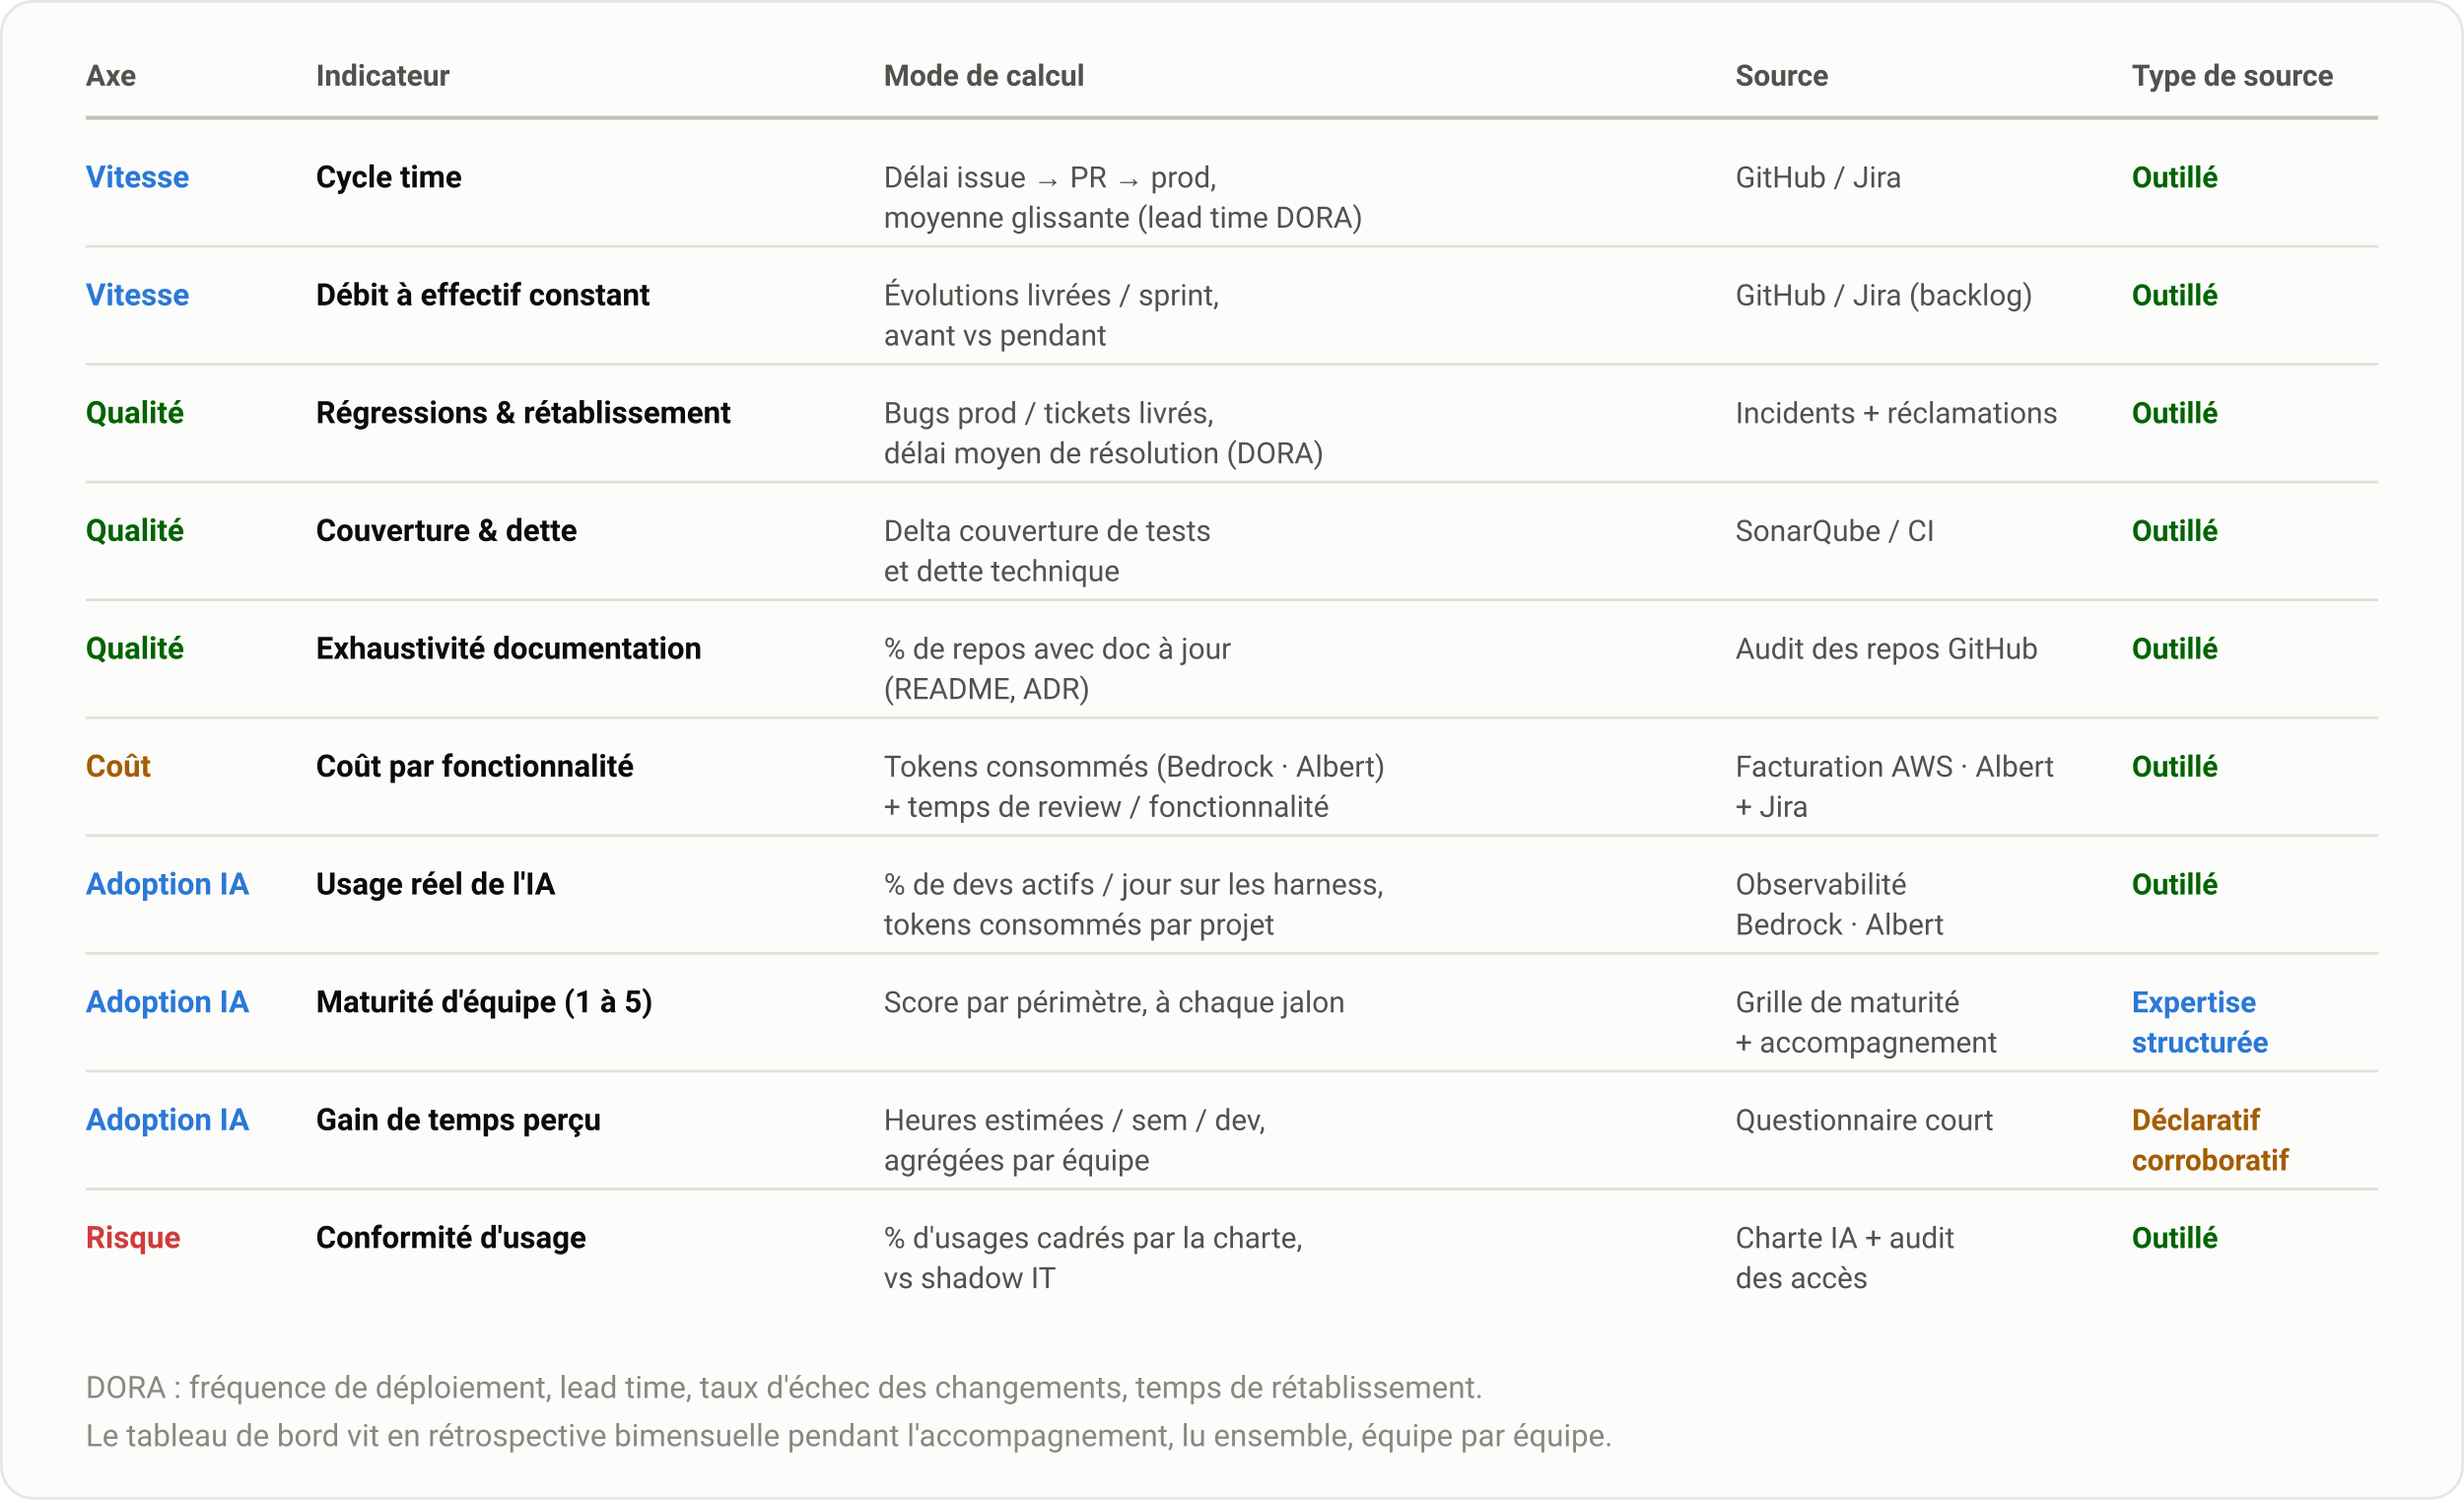
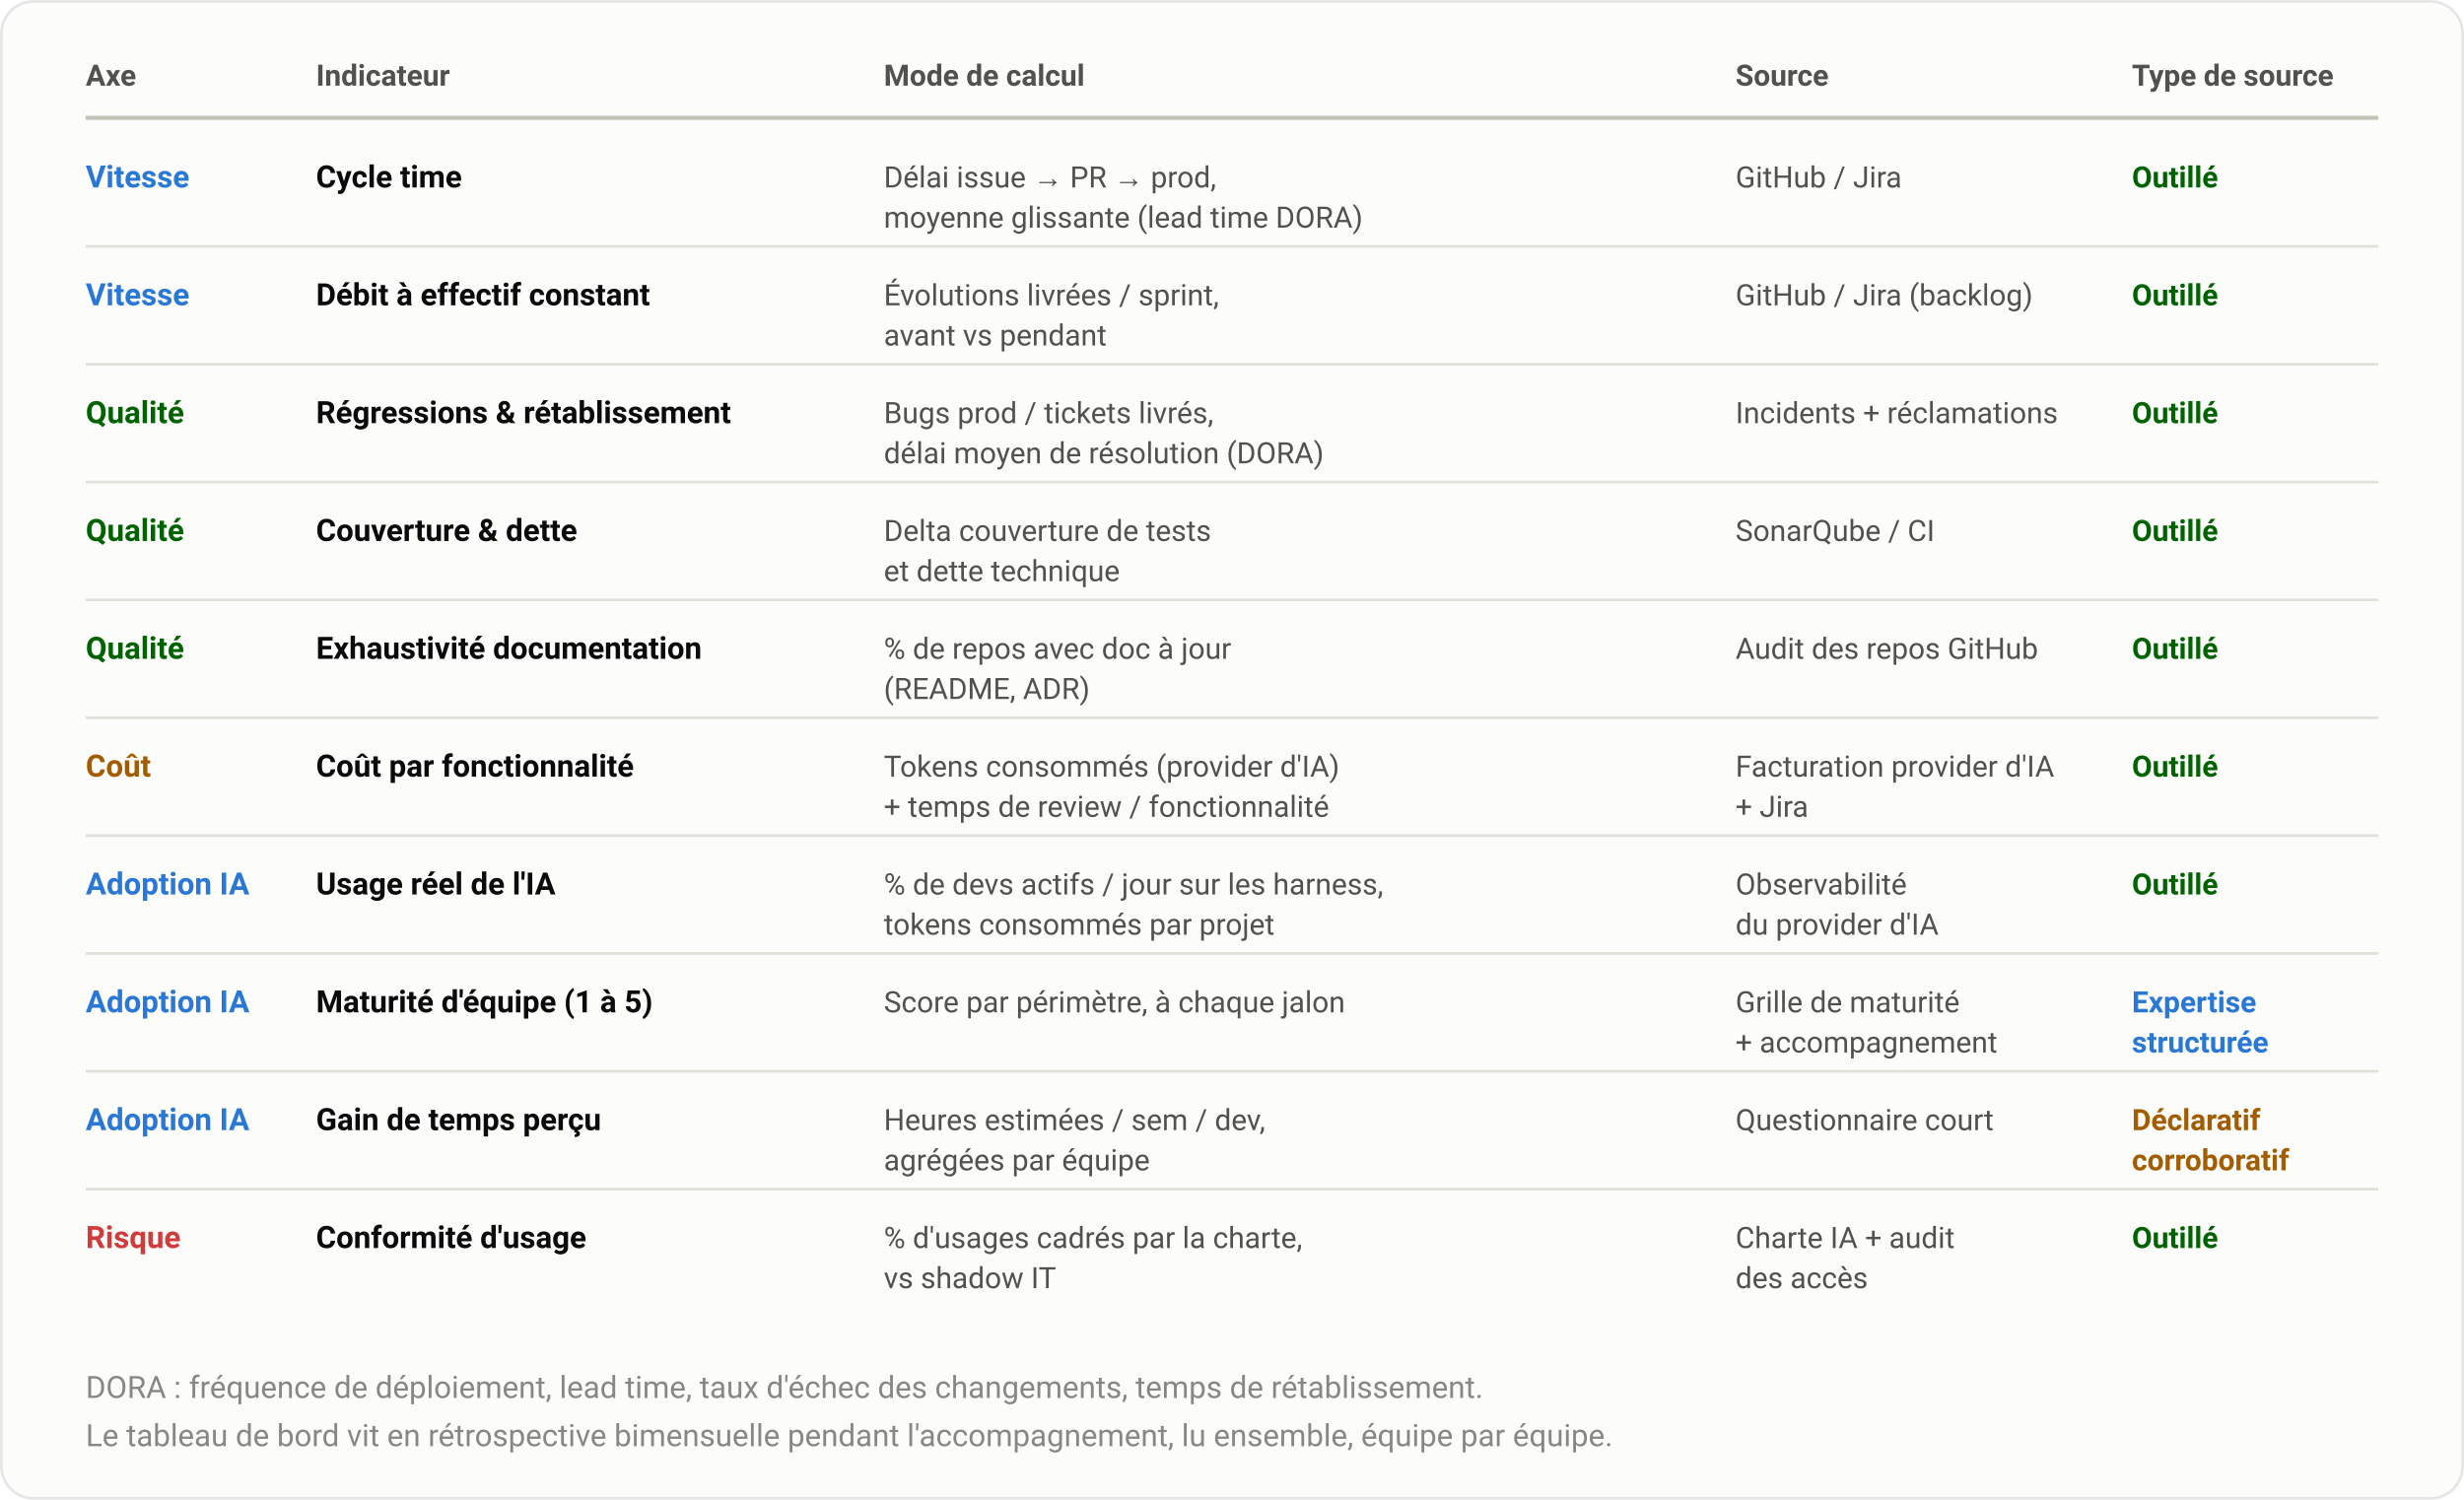
<svg xmlns="http://www.w3.org/2000/svg" width="920" height="560" viewBox="0 0 920 560" font-family="-apple-system,'Segoe UI',system-ui,Roboto,'Helvetica Neue',Arial,sans-serif">
  <rect x="0.5" y="0.5" width="919" height="559" rx="12" fill="#fcfcfb" stroke="rgba(11,11,11,0.10)" />
  <text x="32" y="32" font-size="11" fill="#52514e" font-weight="600" text-anchor="start">Axe</text>
  <text x="118" y="32" font-size="11" fill="#52514e" font-weight="600" text-anchor="start">Indicateur</text>
  <text x="330" y="32" font-size="11" fill="#52514e" font-weight="600" text-anchor="start">Mode de calcul</text>
  <text x="648" y="32" font-size="11" fill="#52514e" font-weight="600" text-anchor="start">Source</text>
  <text x="796" y="32" font-size="11" fill="#52514e" font-weight="600" text-anchor="start">Type de source</text>
  <line x1="32" y1="44" x2="888" y2="44" stroke="#c3c2b7" stroke-width="1.5" />
  <text x="32" y="70" font-size="11.5" fill="#2a78d6" font-weight="600" text-anchor="start">Vitesse</text>
  <text x="118" y="70" font-size="11.5" fill="#0b0b0b" font-weight="600" text-anchor="start">Cycle time</text>
  <text x="330" y="70" font-size="11" fill="#52514e" font-weight="normal" text-anchor="start">Délai issue → PR → prod,</text>
  <text x="330" y="85" font-size="11" fill="#52514e" font-weight="normal" text-anchor="start">moyenne glissante (lead time DORA)</text>
  <text x="648" y="70" font-size="11" fill="#52514e" font-weight="normal" text-anchor="start">GitHub / Jira</text>
  <text x="796" y="70" font-size="11" fill="#006300" font-weight="600" text-anchor="start">Outillé</text>
  <line x1="32" y1="92" x2="888" y2="92" stroke="#e1e0d9" stroke-width="1" />
  <text x="32" y="114" font-size="11.5" fill="#2a78d6" font-weight="600" text-anchor="start">Vitesse</text>
  <text x="118" y="114" font-size="11.5" fill="#0b0b0b" font-weight="600" text-anchor="start">Débit à effectif constant</text>
  <text x="330" y="114" font-size="11" fill="#52514e" font-weight="normal" text-anchor="start">Évolutions livrées / sprint,</text>
  <text x="330" y="129" font-size="11" fill="#52514e" font-weight="normal" text-anchor="start">avant vs pendant</text>
  <text x="648" y="114" font-size="11" fill="#52514e" font-weight="normal" text-anchor="start">GitHub / Jira (backlog)</text>
  <text x="796" y="114" font-size="11" fill="#006300" font-weight="600" text-anchor="start">Outillé</text>
  <line x1="32" y1="136" x2="888" y2="136" stroke="#e1e0d9" stroke-width="1" />
  <text x="32" y="158" font-size="11.5" fill="#006300" font-weight="600" text-anchor="start">Qualité</text>
  <text x="118" y="158" font-size="11.5" fill="#0b0b0b" font-weight="600" text-anchor="start">Régressions &amp; rétablissement</text>
  <text x="330" y="158" font-size="11" fill="#52514e" font-weight="normal" text-anchor="start">Bugs prod / tickets livrés,</text>
  <text x="330" y="173" font-size="11" fill="#52514e" font-weight="normal" text-anchor="start">délai moyen de résolution (DORA)</text>
  <text x="648" y="158" font-size="11" fill="#52514e" font-weight="normal" text-anchor="start">Incidents + réclamations</text>
  <text x="796" y="158" font-size="11" fill="#006300" font-weight="600" text-anchor="start">Outillé</text>
  <line x1="32" y1="180" x2="888" y2="180" stroke="#e1e0d9" stroke-width="1" />
  <text x="32" y="202" font-size="11.5" fill="#006300" font-weight="600" text-anchor="start">Qualité</text>
  <text x="118" y="202" font-size="11.5" fill="#0b0b0b" font-weight="600" text-anchor="start">Couverture &amp; dette</text>
  <text x="330" y="202" font-size="11" fill="#52514e" font-weight="normal" text-anchor="start">Delta couverture de tests</text>
  <text x="330" y="217" font-size="11" fill="#52514e" font-weight="normal" text-anchor="start">et dette technique</text>
  <text x="648" y="202" font-size="11" fill="#52514e" font-weight="normal" text-anchor="start">SonarQube / CI</text>
  <text x="796" y="202" font-size="11" fill="#006300" font-weight="600" text-anchor="start">Outillé</text>
  <line x1="32" y1="224" x2="888" y2="224" stroke="#e1e0d9" stroke-width="1" />
  <text x="32" y="246" font-size="11.5" fill="#006300" font-weight="600" text-anchor="start">Qualité</text>
  <text x="118" y="246" font-size="11.5" fill="#0b0b0b" font-weight="600" text-anchor="start">Exhaustivité documentation</text>
  <text x="330" y="246" font-size="11" fill="#52514e" font-weight="normal" text-anchor="start">% de repos avec doc à jour</text>
  <text x="330" y="261" font-size="11" fill="#52514e" font-weight="normal" text-anchor="start">(README, ADR)</text>
  <text x="648" y="246" font-size="11" fill="#52514e" font-weight="normal" text-anchor="start">Audit des repos GitHub</text>
  <text x="796" y="246" font-size="11" fill="#006300" font-weight="600" text-anchor="start">Outillé</text>
  <line x1="32" y1="268" x2="888" y2="268" stroke="#e1e0d9" stroke-width="1" />
  <text x="32" y="290" font-size="11.5" fill="#a35d00" font-weight="600" text-anchor="start">Coût</text>
  <text x="118" y="290" font-size="11.5" fill="#0b0b0b" font-weight="600" text-anchor="start">Coût par fonctionnalité</text>
-   <text x="330" y="290" font-size="11" fill="#52514e" font-weight="normal" text-anchor="start">Tokens consommés (Bedrock · Albert)</text>
+   <text x="330" y="290" font-size="11" fill="#52514e" font-weight="normal" text-anchor="start">Tokens consommés (provider d'IA)</text>
  <text x="330" y="305" font-size="11" fill="#52514e" font-weight="normal" text-anchor="start">+ temps de review / fonctionnalité</text>
-   <text x="648" y="290" font-size="11" fill="#52514e" font-weight="normal" text-anchor="start">Facturation AWS · Albert</text>
+   <text x="648" y="290" font-size="11" fill="#52514e" font-weight="normal" text-anchor="start">Facturation provider d'IA</text>
  <text x="648" y="305" font-size="11" fill="#52514e" font-weight="normal" text-anchor="start">+ Jira</text>
  <text x="796" y="290" font-size="11" fill="#006300" font-weight="600" text-anchor="start">Outillé</text>
  <line x1="32" y1="312" x2="888" y2="312" stroke="#e1e0d9" stroke-width="1" />
  <text x="32" y="334" font-size="11.5" fill="#2a78d6" font-weight="600" text-anchor="start">Adoption IA</text>
  <text x="118" y="334" font-size="11.5" fill="#0b0b0b" font-weight="600" text-anchor="start">Usage réel de l'IA</text>
  <text x="330" y="334" font-size="11" fill="#52514e" font-weight="normal" text-anchor="start">% de devs actifs / jour sur les harness,</text>
  <text x="330" y="349" font-size="11" fill="#52514e" font-weight="normal" text-anchor="start">tokens consommés par projet</text>
  <text x="648" y="334" font-size="11" fill="#52514e" font-weight="normal" text-anchor="start">Observabilité</text>
-   <text x="648" y="349" font-size="11" fill="#52514e" font-weight="normal" text-anchor="start">Bedrock · Albert</text>
+   <text x="648" y="349" font-size="11" fill="#52514e" font-weight="normal" text-anchor="start">du provider d'IA</text>
  <text x="796" y="334" font-size="11" fill="#006300" font-weight="600" text-anchor="start">Outillé</text>
  <line x1="32" y1="356" x2="888" y2="356" stroke="#e1e0d9" stroke-width="1" />
  <text x="32" y="378" font-size="11.5" fill="#2a78d6" font-weight="600" text-anchor="start">Adoption IA</text>
  <text x="118" y="378" font-size="11.5" fill="#0b0b0b" font-weight="600" text-anchor="start">Maturité d'équipe (1 à 5)</text>
  <text x="330" y="378" font-size="11" fill="#52514e" font-weight="normal" text-anchor="start">Score par périmètre, à chaque jalon</text>
  <text x="648" y="378" font-size="11" fill="#52514e" font-weight="normal" text-anchor="start">Grille de maturité</text>
  <text x="648" y="393" font-size="11" fill="#52514e" font-weight="normal" text-anchor="start">+ accompagnement</text>
  <text x="796" y="378" font-size="11" fill="#2a78d6" font-weight="600" text-anchor="start">Expertise</text>
  <text x="796" y="393" font-size="11" fill="#2a78d6" font-weight="600" text-anchor="start">structurée</text>
  <line x1="32" y1="400" x2="888" y2="400" stroke="#e1e0d9" stroke-width="1" />
  <text x="32" y="422" font-size="11.5" fill="#2a78d6" font-weight="600" text-anchor="start">Adoption IA</text>
  <text x="118" y="422" font-size="11.5" fill="#0b0b0b" font-weight="600" text-anchor="start">Gain de temps perçu</text>
  <text x="330" y="422" font-size="11" fill="#52514e" font-weight="normal" text-anchor="start">Heures estimées / sem / dev,</text>
  <text x="330" y="437" font-size="11" fill="#52514e" font-weight="normal" text-anchor="start">agrégées par équipe</text>
  <text x="648" y="422" font-size="11" fill="#52514e" font-weight="normal" text-anchor="start">Questionnaire court</text>
  <text x="796" y="422" font-size="11" fill="#a35d00" font-weight="600" text-anchor="start">Déclaratif</text>
  <text x="796" y="437" font-size="11" fill="#a35d00" font-weight="600" text-anchor="start">corroboratif</text>
  <line x1="32" y1="444" x2="888" y2="444" stroke="#e1e0d9" stroke-width="1" />
  <text x="32" y="466" font-size="11.5" fill="#d03b3b" font-weight="600" text-anchor="start">Risque</text>
  <text x="118" y="466" font-size="11.5" fill="#0b0b0b" font-weight="600" text-anchor="start">Conformité d'usage</text>
  <text x="330" y="466" font-size="11" fill="#52514e" font-weight="normal" text-anchor="start">% d'usages cadrés par la charte,</text>
  <text x="330" y="481" font-size="11" fill="#52514e" font-weight="normal" text-anchor="start">vs shadow IT</text>
  <text x="648" y="466" font-size="11" fill="#52514e" font-weight="normal" text-anchor="start">Charte IA + audit</text>
  <text x="648" y="481" font-size="11" fill="#52514e" font-weight="normal" text-anchor="start">des accès</text>
  <text x="796" y="466" font-size="11" fill="#006300" font-weight="600" text-anchor="start">Outillé</text>
  <text x="32" y="522" font-size="11.5" fill="#898781" font-weight="normal" text-anchor="start">DORA : fréquence de déploiement, lead time, taux d'échec des changements, temps de rétablissement.</text>
  <text x="32" y="540" font-size="11.5" fill="#898781" font-weight="normal" text-anchor="start">Le tableau de bord vit en rétrospective bimensuelle pendant l'accompagnement, lu ensemble, équipe par équipe.</text>
</svg>
